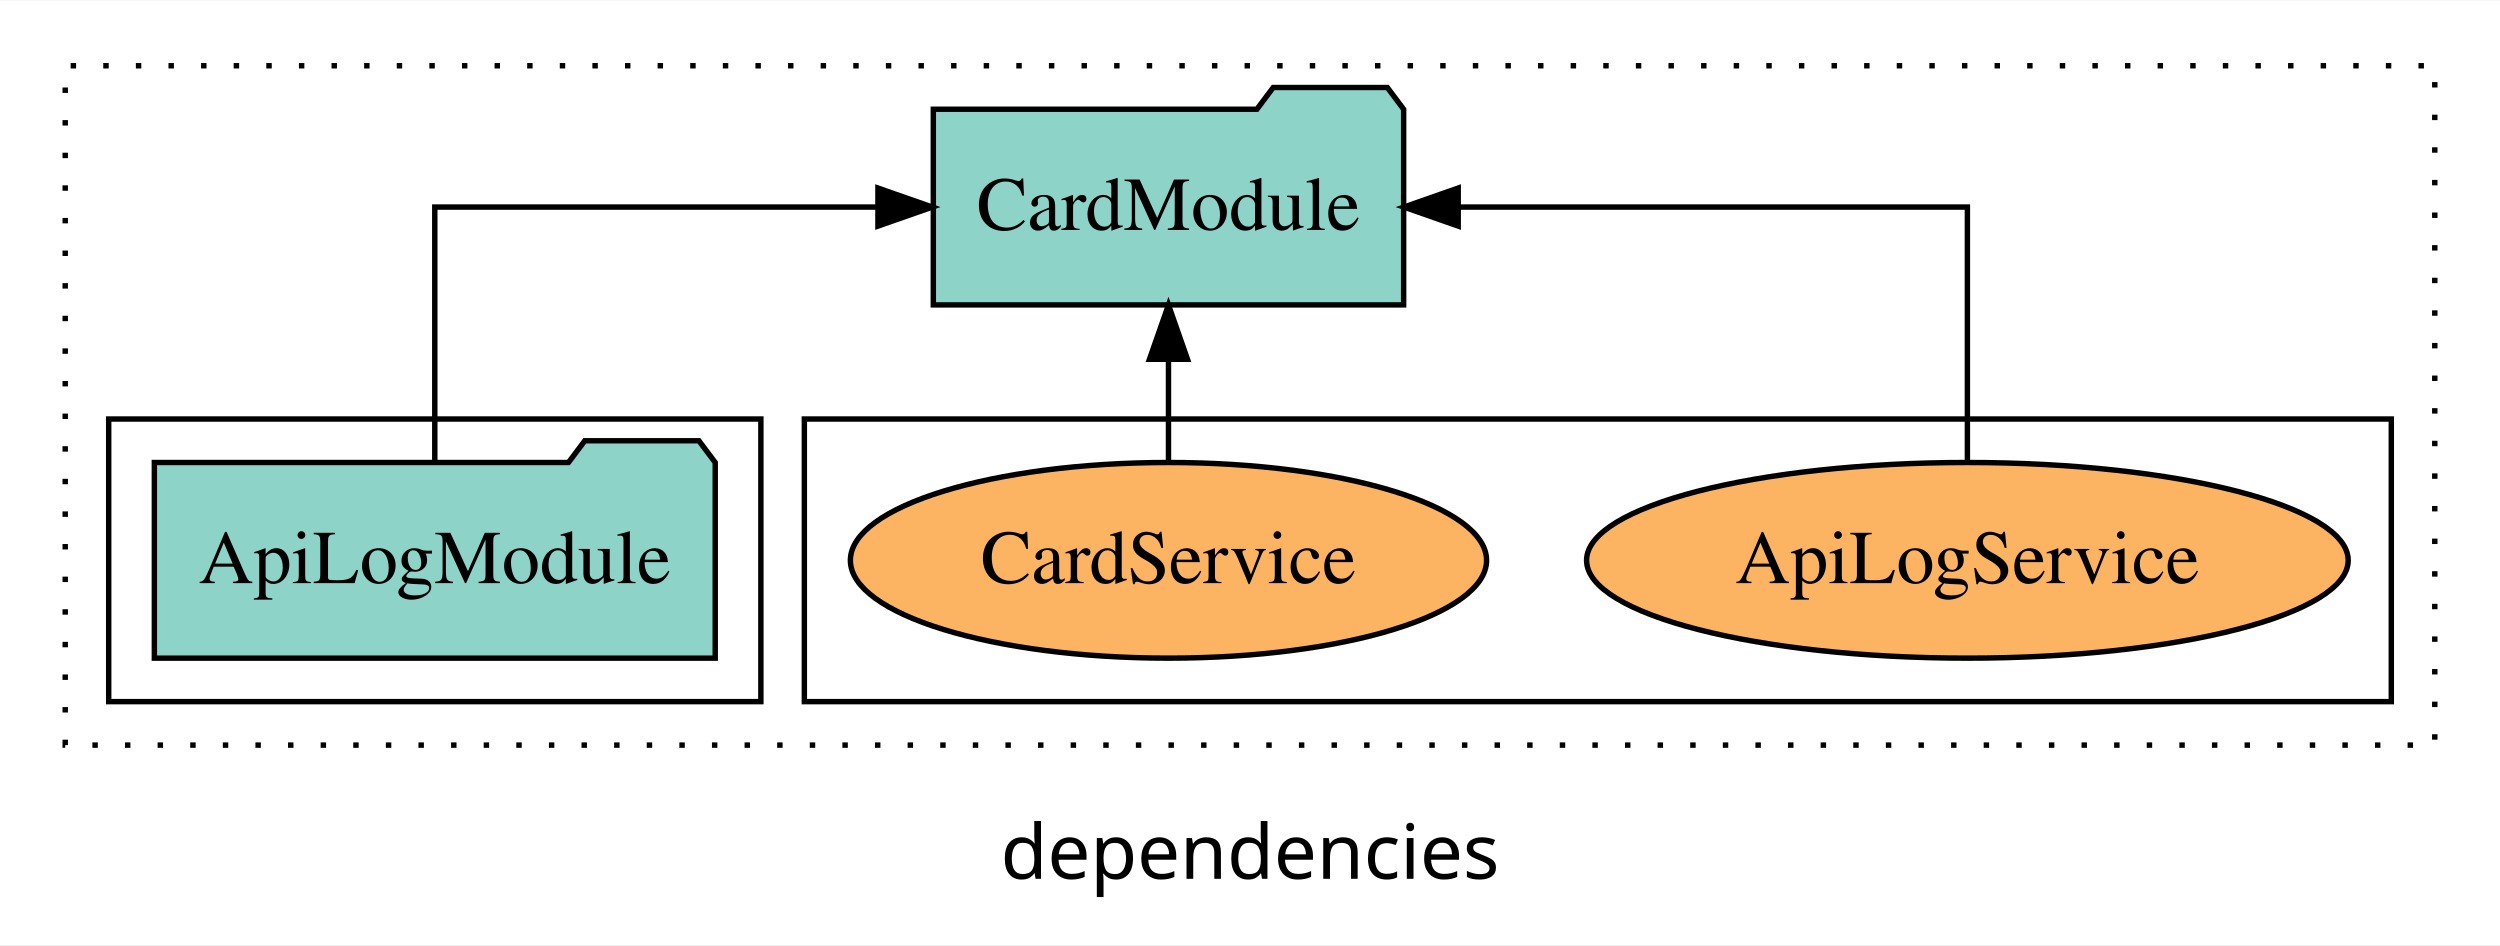
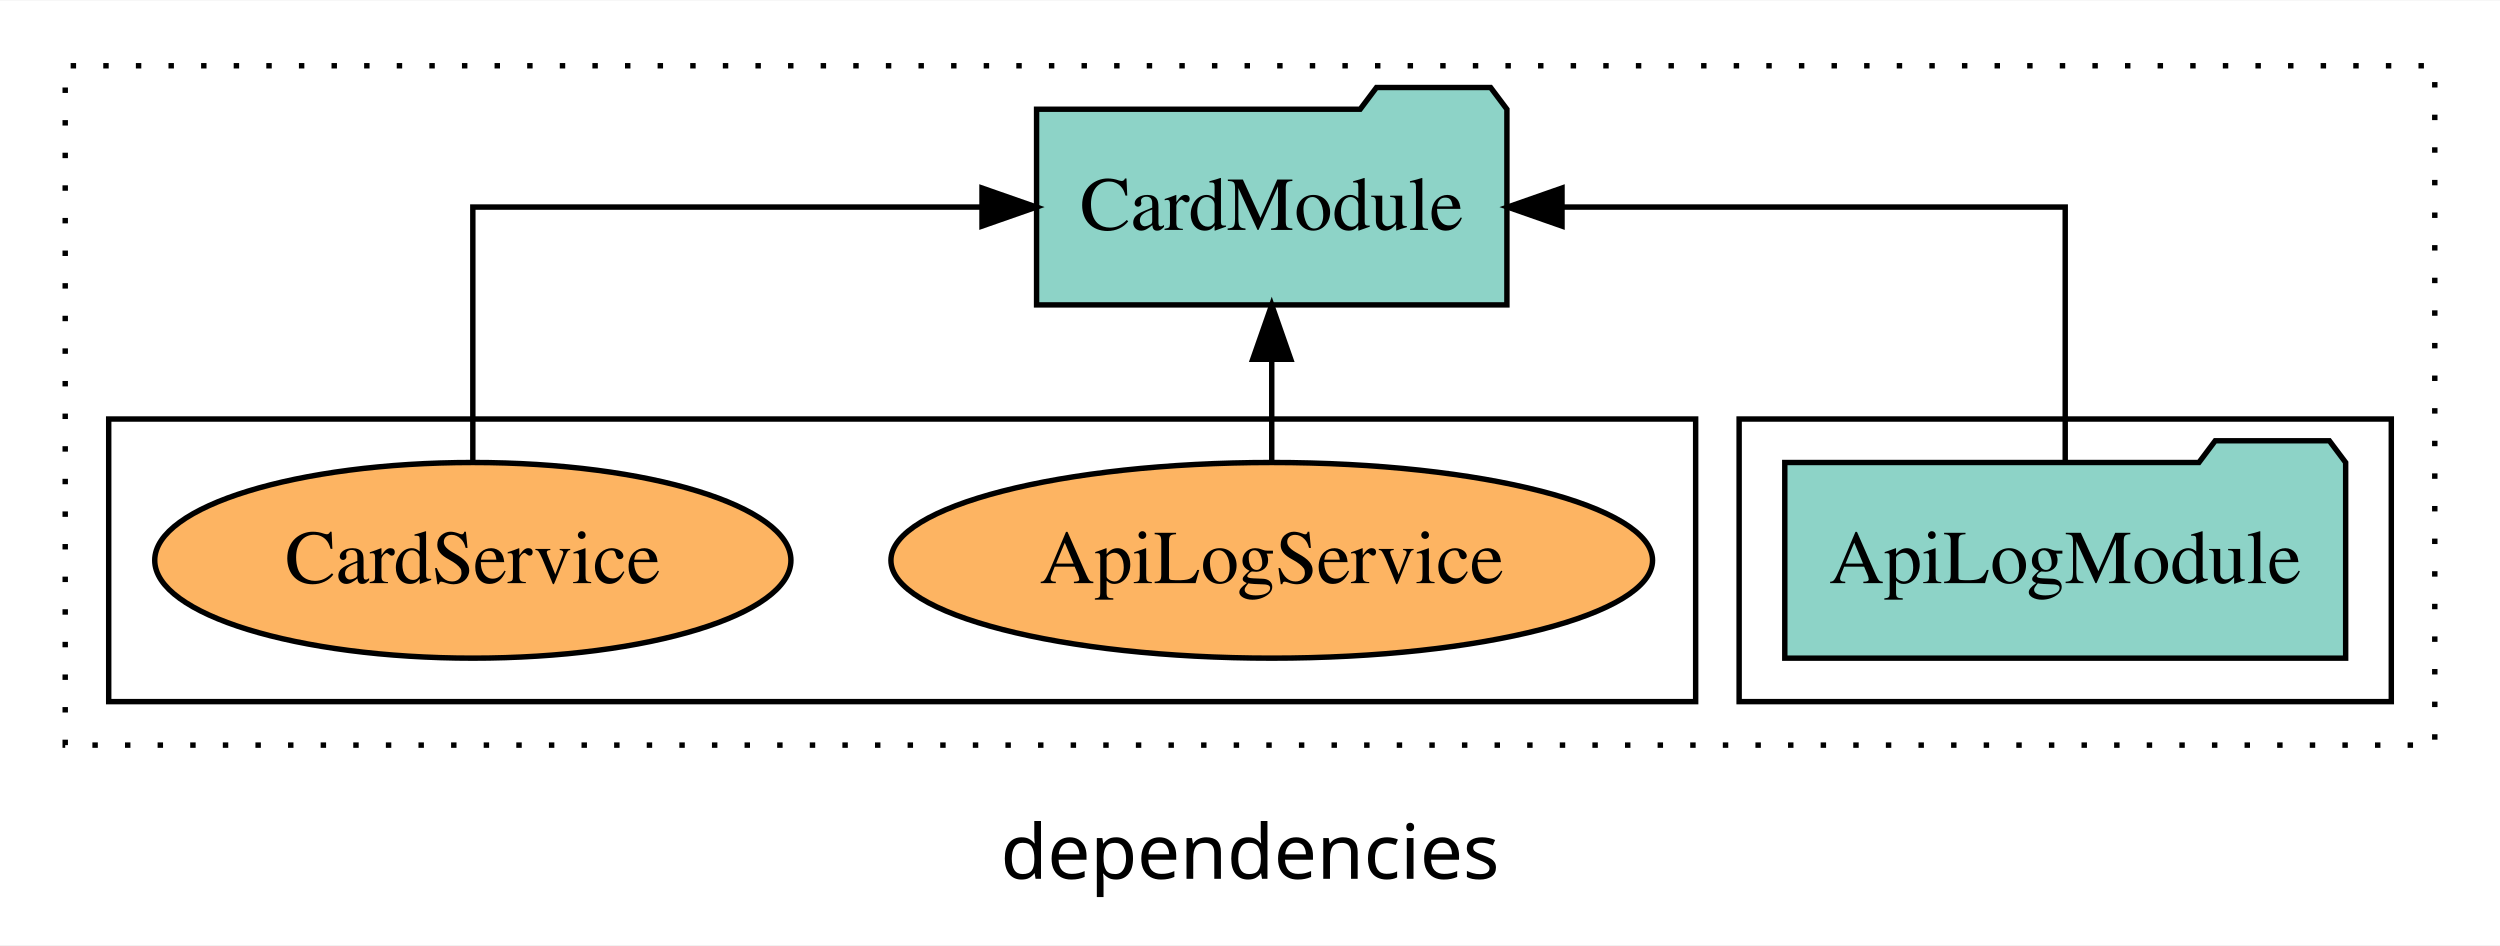
<svg xmlns="http://www.w3.org/2000/svg" width="460pt" height="174pt" viewBox="0.00 0.00 460.00 173.80">
  <g id="graph0" class="graph" transform="scale(1 1) rotate(0) translate(4 169.8)">
    <polygon fill="white" stroke="transparent" points="-4,4 -4,-169.8 456,-169.8 456,4 -4,4" />
    <text text-anchor="middle" x="226" y="-8.2" font-family="sans-serif" font-size="14.00">dependencies</text>
    <g id="clust1" class="cluster">
      <polygon fill="none" stroke="black" stroke-dasharray="1,5" points="8,-32.8 8,-157.8 444,-157.8 444,-32.8 8,-32.8" />
    </g>
+     <g id="clust3" class="cluster">
+       <polygon fill="none" stroke="black" points="316,-40.8 316,-92.8 436,-92.8 436,-40.8 316,-40.8" />
+     </g>
    <g id="clust6" class="cluster">
-       <polygon fill="none" stroke="black" points="144,-40.8 144,-92.8 436,-92.8 436,-40.8 144,-40.8" />
-     </g>
-     <g id="clust3" class="cluster">
-       <polygon fill="none" stroke="black" points="16,-40.8 16,-92.8 136,-92.8 136,-40.8 16,-40.8" />
+       <polygon fill="none" stroke="black" points="16,-40.8 16,-92.8 308,-92.8 308,-40.8 16,-40.8" />
    </g>
    <g id="node1" class="node">
-       <polygon fill="#8dd3c7" stroke="black" points="127.6,-84.8 124.6,-88.8 103.6,-88.8 100.6,-84.8 24.4,-84.8 24.4,-48.8 127.6,-48.8 127.6,-84.8" />
-       <text text-anchor="middle" x="76" y="-62.6" font-family="Times,serif" font-size="14.00">ApiLogModule</text>
+       <polygon fill="#8dd3c7" stroke="black" points="427.6,-84.8 424.6,-88.8 403.6,-88.8 400.6,-84.8 324.4,-84.8 324.4,-48.8 427.6,-48.8 427.6,-84.8" />
+       <text text-anchor="middle" x="376" y="-62.6" font-family="Times,serif" font-size="14.00">ApiLogModule</text>
    </g>
    <g id="node2" class="node">
-       <polygon fill="#8dd3c7" stroke="black" points="254.27,-149.8 251.27,-153.8 230.27,-153.8 227.27,-149.8 167.73,-149.8 167.73,-113.8 254.27,-113.8 254.27,-149.8" />
-       <text text-anchor="middle" x="211" y="-127.6" font-family="Times,serif" font-size="14.00">CardModule</text>
+       <polygon fill="#8dd3c7" stroke="black" points="273.27,-149.8 270.27,-153.8 249.27,-153.8 246.27,-149.8 186.73,-149.8 186.73,-113.8 273.27,-113.8 273.27,-149.8" />
+       <text text-anchor="middle" x="230" y="-127.6" font-family="Times,serif" font-size="14.00">CardModule</text>
    </g>
    <g id="edge1" class="edge">
-       <path fill="none" stroke="black" d="M76,-84.91C76,-104.14 76,-131.8 76,-131.8 76,-131.8 157.54,-131.8 157.54,-131.8" />
-       <polygon fill="black" stroke="black" points="157.54,-135.3 167.54,-131.8 157.54,-128.3 157.54,-135.3" />
+       <path fill="none" stroke="black" d="M376,-84.91C376,-104.14 376,-131.8 376,-131.8 376,-131.8 283.41,-131.8 283.41,-131.8" />
+       <polygon fill="black" stroke="black" points="283.41,-128.3 273.41,-131.8 283.41,-135.3 283.41,-128.3" />
    </g>
    <g id="node3" class="node">
-       <ellipse fill="#fdb462" stroke="black" cx="358" cy="-66.8" rx="70.07" ry="18" />
-       <text text-anchor="middle" x="358" y="-62.6" font-family="Times,serif" font-size="14.00">ApiLogService</text>
+       <ellipse fill="#fdb462" stroke="black" cx="230" cy="-66.8" rx="70.07" ry="18" />
+       <text text-anchor="middle" x="230" y="-62.6" font-family="Times,serif" font-size="14.00">ApiLogService</text>
    </g>
    <g id="edge2" class="edge">
-       <path fill="none" stroke="black" d="M358,-84.91C358,-104.14 358,-131.8 358,-131.8 358,-131.8 264.31,-131.8 264.31,-131.8" />
-       <polygon fill="black" stroke="black" points="264.31,-128.3 254.31,-131.8 264.31,-135.3 264.31,-128.3" />
+       <path fill="none" stroke="black" d="M230,-84.91C230,-84.91 230,-103.79 230,-103.79" />
+       <polygon fill="black" stroke="black" points="226.5,-103.79 230,-113.79 233.5,-103.79 226.5,-103.79" />
    </g>
    <g id="node4" class="node">
-       <ellipse fill="#fdb462" stroke="black" cx="211" cy="-66.8" rx="58.53" ry="18" />
-       <text text-anchor="middle" x="211" y="-62.6" font-family="Times,serif" font-size="14.00">CardService</text>
+       <ellipse fill="#fdb462" stroke="black" cx="83" cy="-66.8" rx="58.53" ry="18" />
+       <text text-anchor="middle" x="83" y="-62.6" font-family="Times,serif" font-size="14.00">CardService</text>
    </g>
    <g id="edge3" class="edge">
-       <path fill="none" stroke="black" d="M211,-84.91C211,-84.91 211,-103.79 211,-103.79" />
-       <polygon fill="black" stroke="black" points="207.5,-103.79 211,-113.79 214.5,-103.79 207.5,-103.79" />
+       <path fill="none" stroke="black" d="M83,-84.91C83,-104.14 83,-131.8 83,-131.8 83,-131.8 176.69,-131.8 176.69,-131.8" />
+       <polygon fill="black" stroke="black" points="176.69,-135.3 186.69,-131.8 176.69,-128.3 176.69,-135.3" />
    </g>
  </g>
</svg>
